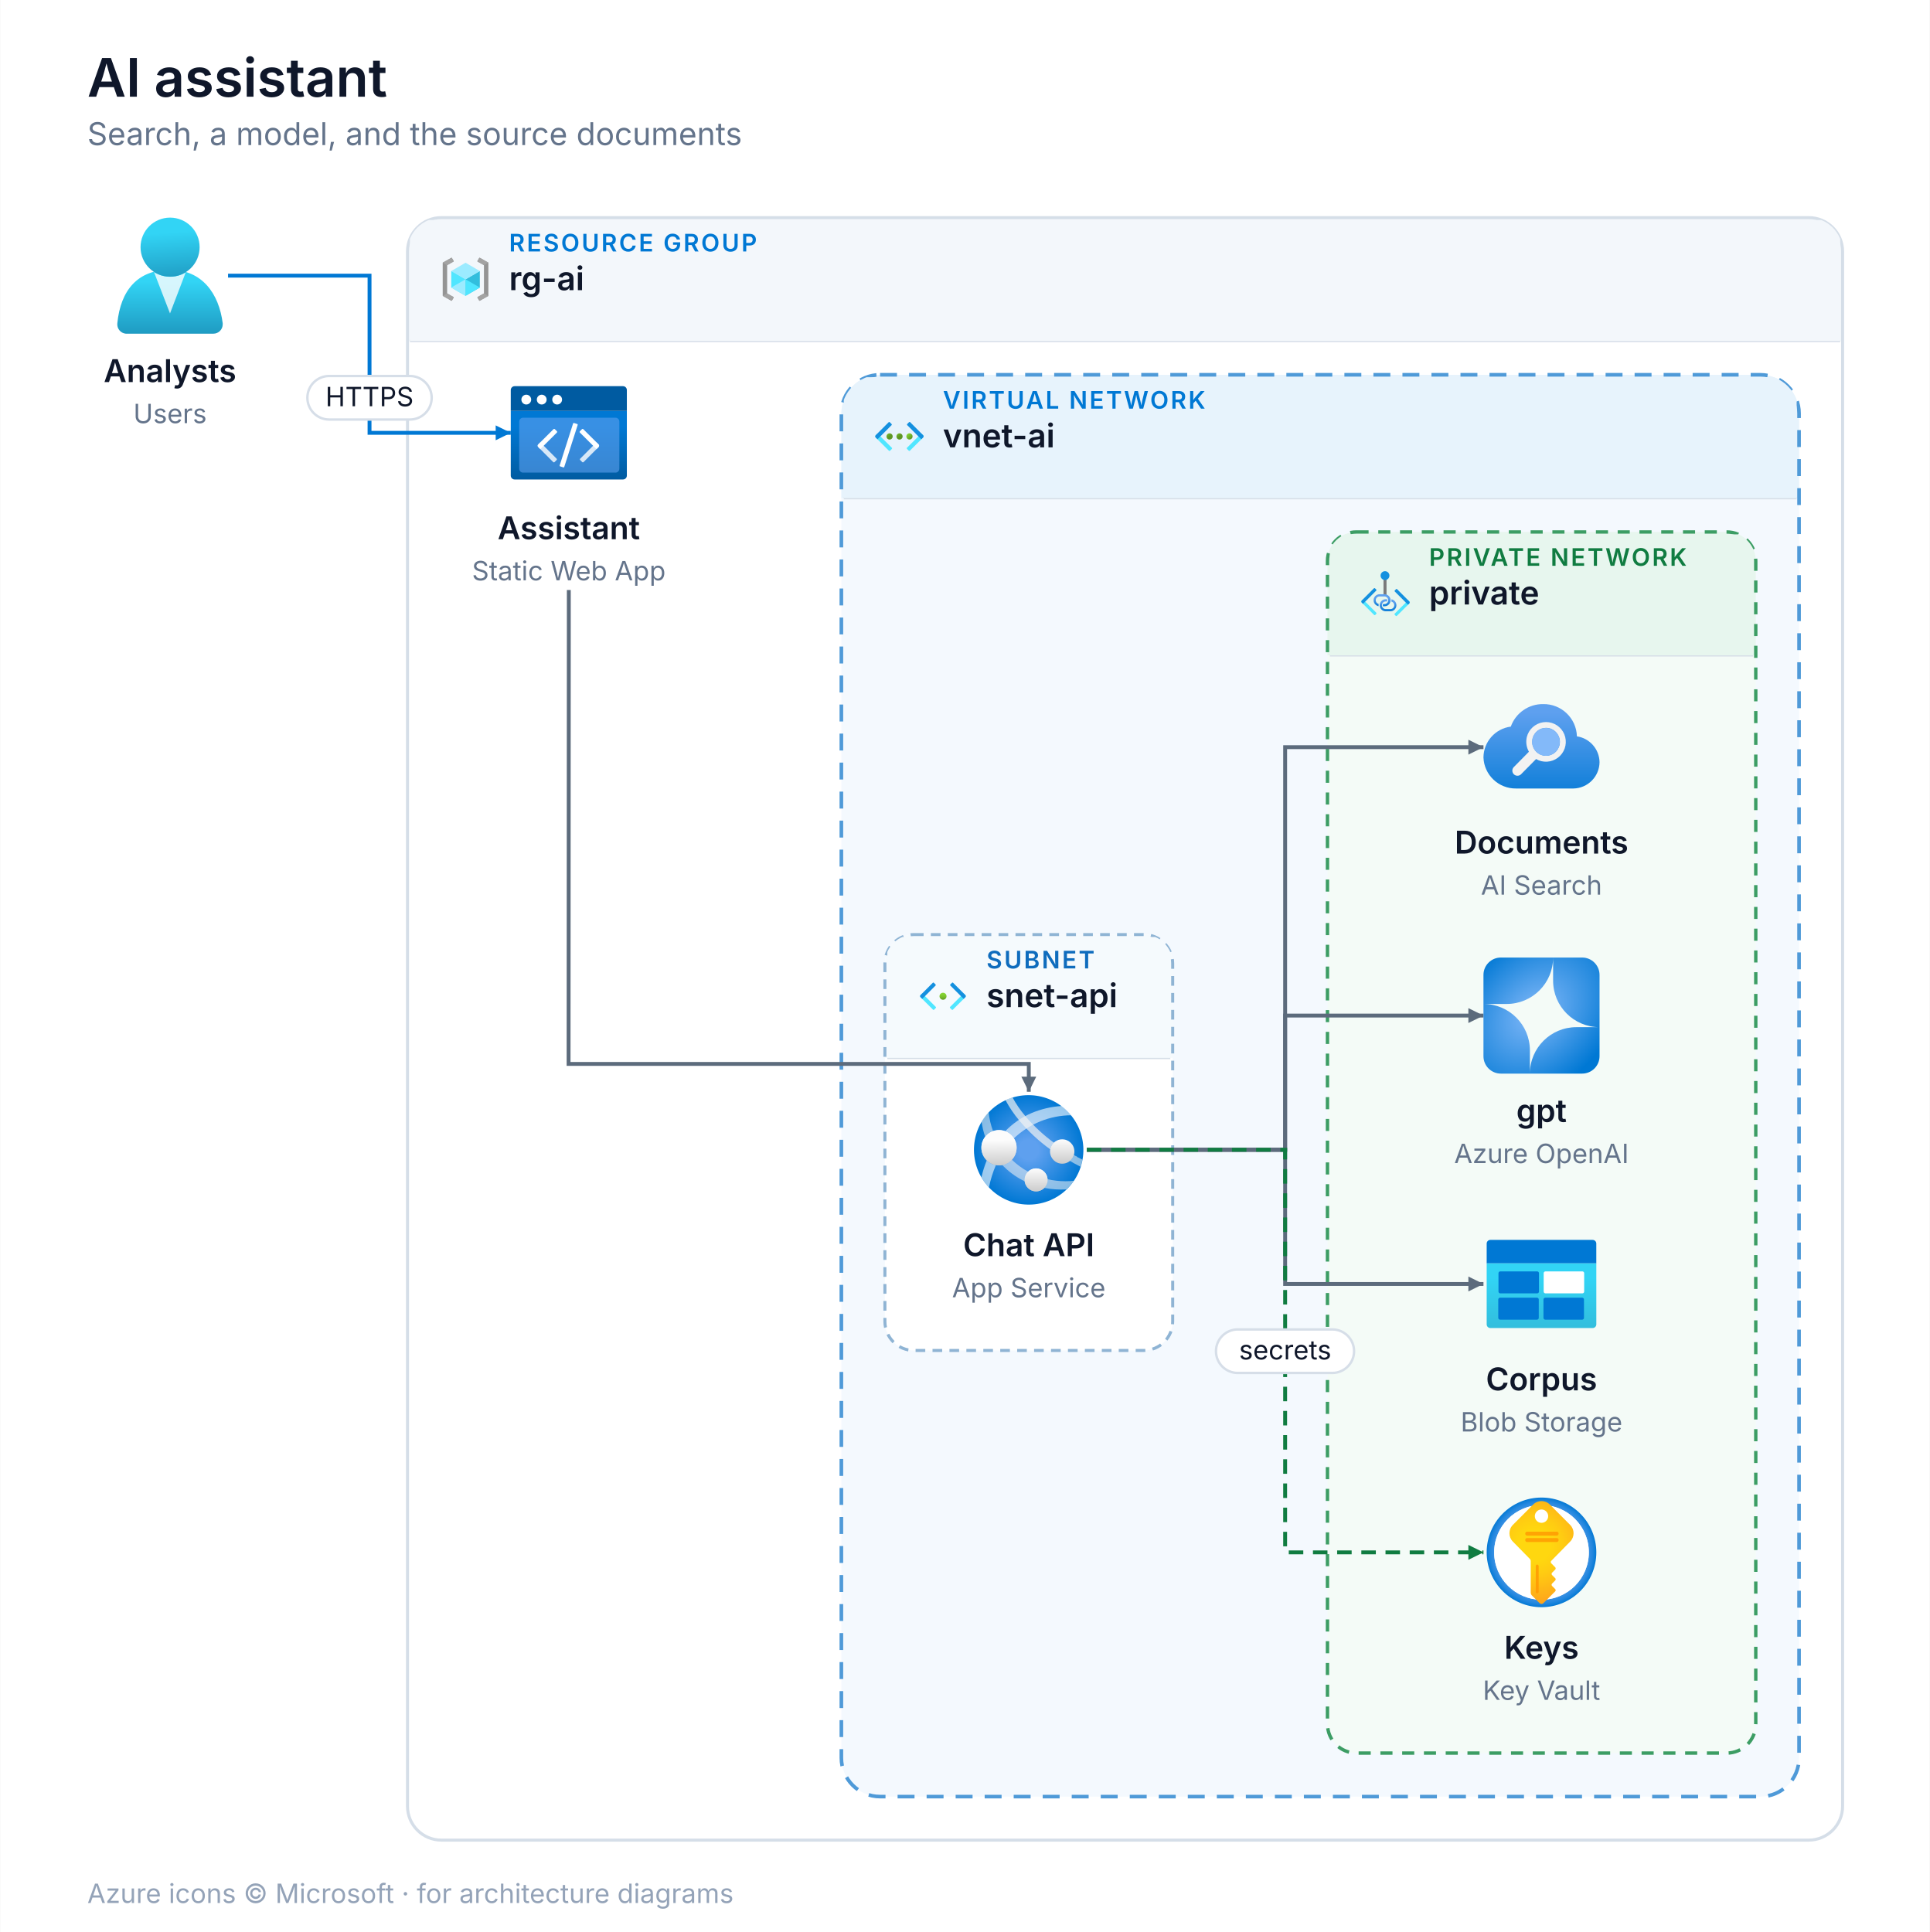
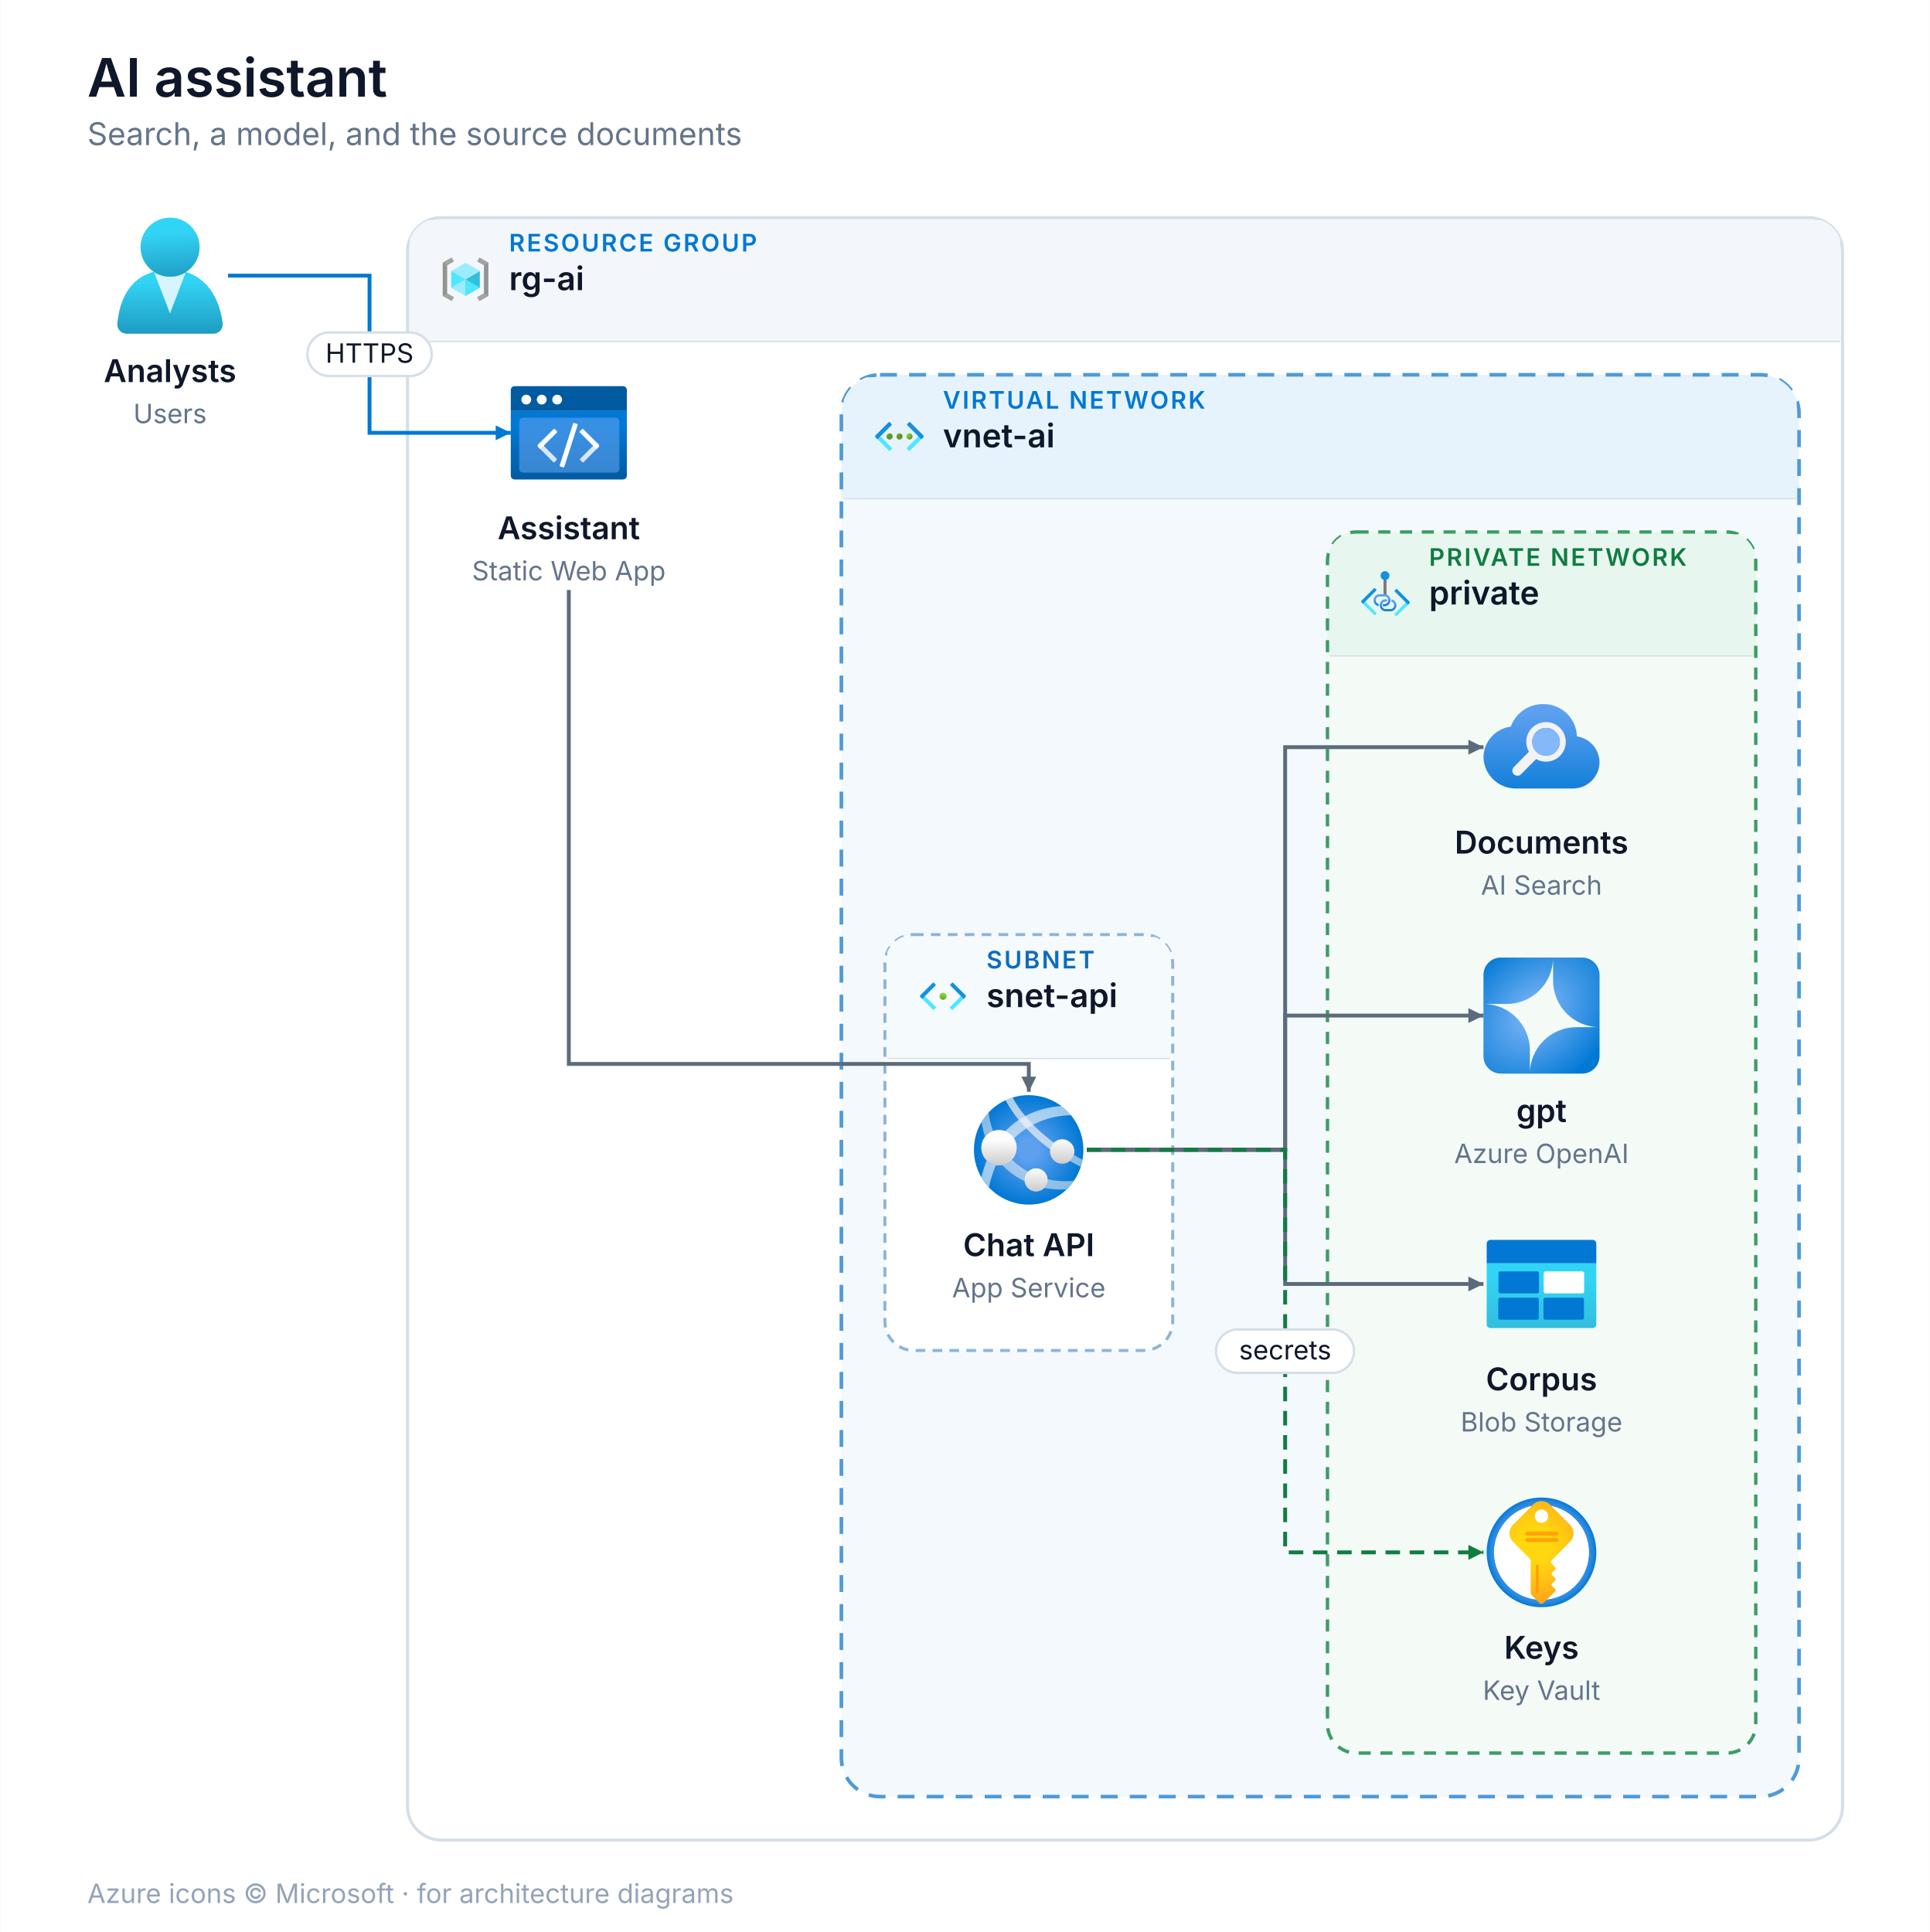
<svg xmlns="http://www.w3.org/2000/svg" width="798" height="799" viewBox="0 0 797.8 799.0" role="img" text-rendering="optimizeLegibility">
  <rect width="100%" height="100%" fill="#FFFFFF" />
  <defs>
    <marker id="arrow-0078D4" viewBox="0 0 10 10" refX="8.6" refY="5" markerWidth="8" markerHeight="8" orient="auto-start-reverse" markerUnits="userSpaceOnUse">
      <path d="M0.8 1.15 L8.6 5 L0.8 8.85 Z" fill="#0078D4" />
    </marker>
    <marker id="arrow-107C41" viewBox="0 0 10 10" refX="8.6" refY="5" markerWidth="8" markerHeight="8" orient="auto-start-reverse" markerUnits="userSpaceOnUse">
      <path d="M0.8 1.15 L8.6 5 L0.8 8.85 Z" fill="#107C41" />
    </marker>
    <marker id="arrow-5C6B7C" viewBox="0 0 10 10" refX="8.6" refY="5" markerWidth="8" markerHeight="8" orient="auto-start-reverse" markerUnits="userSpaceOnUse">
      <path d="M0.8 1.15 L8.6 5 L0.8 8.85 Z" fill="#5C6B7C" />
    </marker>
    <clipPath id="clip1">
      <rect x="168.4" y="90.0" width="593.4" height="671.0" rx="14" />
    </clipPath>
    <clipPath id="clip2">
      <rect x="347.8" y="155.0" width="396.0" height="588.0" rx="16" />
    </clipPath>
    <clipPath id="clip3">
      <rect x="365.8" y="386.5" width="119.0" height="172.0" rx="12" />
    </clipPath>
    <clipPath id="clip4">
      <rect x="548.8" y="220.0" width="177.1" height="505.0" rx="12" />
    </clipPath>
  </defs>
  <g clip-path="url(#clip1)">
    <rect x="168.4" y="90.0" width="593.4" height="671.0" fill="#FFFFFF" />
    <rect x="168.4" y="90.0" width="593.4" height="51.0" fill="#F3F7FB" />
  </g>
  <rect x="168.4" y="90.0" width="593.4" height="671.0" rx="14" ry="14" fill="none" stroke="#D5DEE8" stroke-width="1.25" />
  <line x1="169.4" y1="141.0" x2="760.8" y2="141.0" stroke="#D6DEE8" stroke-width="1" />
  <g clip-path="url(#clip2)">
    <rect x="347.8" y="155.0" width="396.0" height="588.0" fill="#F4F9FE" />
    <rect x="347.8" y="155.0" width="396.0" height="51.0" fill="#E7F3FC" />
  </g>
  <rect x="347.8" y="155.0" width="396.0" height="588.0" rx="16" ry="16" fill="none" stroke="#4F9AD8" stroke-width="1.5" stroke-dasharray="7 5" />
  <line x1="348.8" y1="206.0" x2="742.8" y2="206.0" stroke="#D6DEE8" stroke-width="1" />
  <g clip-path="url(#clip3)">
    <rect x="365.8" y="386.5" width="119.0" height="172.0" fill="#FFFFFF" />
    <rect x="365.8" y="386.5" width="119.0" height="51.0" fill="#F5FAFD" />
  </g>
  <rect x="365.8" y="386.5" width="119.0" height="172.0" rx="12" ry="12" fill="none" stroke="#8FB4D4" stroke-width="1.25" stroke-dasharray="4 3" />
  <line x1="366.8" y1="437.5" x2="483.8" y2="437.5" stroke="#D6DEE8" stroke-width="1" />
  <g clip-path="url(#clip4)">
    <rect x="548.8" y="220.0" width="177.1" height="505.0" fill="#F4FBF7" />
    <rect x="548.8" y="220.0" width="177.1" height="51.0" fill="#E7F6EE" />
  </g>
  <rect x="548.8" y="220.0" width="177.1" height="505.0" rx="12" ry="12" fill="none" stroke="#3C9D64" stroke-width="1.4" stroke-dasharray="5 4" />
  <line x1="549.8" y1="271.0" x2="724.8" y2="271.0" stroke="#D6DEE8" stroke-width="1" />
-   <path d="M 94.2 114.0 L 110.2 114.0 L 152.7 114.0 L 152.7 179.0 L 195.1 179.0 L 211.1 179.0" fill="none" stroke="#0078D4" stroke-width="1.6" stroke-linecap="butt" stroke-linejoin="miter" marker-end="url(#arrow-0078D4)" />
-   <path d="M 235.1 244.0 L 235.1 260.0 L 235.0 440.0 L 425.3 440.0 L 425.3 451.5" fill="none" stroke="#5C6B7C" stroke-width="1.6" stroke-linecap="butt" stroke-linejoin="miter" marker-end="url(#arrow-5C6B7C)" />
-   <path d="M 449.3 475.5 L 465.3 475.5 L 531.3 475.5 L 531.3 309.0 L 597.3 309.0 L 613.3 309.0" fill="none" stroke="#5C6B7C" stroke-width="1.6" stroke-linecap="butt" stroke-linejoin="miter" marker-end="url(#arrow-5C6B7C)" />
-   <path d="M 449.3 475.5 L 465.3 475.5 L 531.3 475.5 L 531.3 420.0 L 597.3 420.0 L 613.3 420.0" fill="none" stroke="#5C6B7C" stroke-width="1.6" stroke-linecap="butt" stroke-linejoin="miter" marker-end="url(#arrow-5C6B7C)" />
-   <path d="M 449.3 475.5 L 465.3 475.5 L 531.3 475.5 L 531.3 531.0 L 597.3 531.0 L 613.3 531.0" fill="none" stroke="#5C6B7C" stroke-width="1.6" stroke-linecap="butt" stroke-linejoin="miter" marker-end="url(#arrow-5C6B7C)" />
-   <path d="M 449.3 475.5 L 465.3 475.5 L 531.3 475.5 L 531.3 642.0 L 597.3 642.0 L 613.3 642.0" fill="none" stroke="#107C41" stroke-width="1.6" stroke-linecap="butt" stroke-linejoin="miter" stroke-dasharray="6 4" marker-end="url(#arrow-107C41)" />
+   <path d="M 94.2 114.0 L 152.7 114.0 L 152.7 179.0 L 211.1 179.0" fill="none" stroke="#0078D4" stroke-width="1.6" stroke-linecap="butt" stroke-linejoin="miter" marker-end="url(#arrow-0078D4)" />
+   <path d="M 235.1 244.0 L 235.1 440.0 L 425.3 440.0 L 425.3 451.5" fill="none" stroke="#5C6B7C" stroke-width="1.6" stroke-linecap="butt" stroke-linejoin="miter" marker-end="url(#arrow-5C6B7C)" />
+   <path d="M 449.3 475.5 L 531.3 475.5 L 531.3 309.0 L 613.3 309.0" fill="none" stroke="#5C6B7C" stroke-width="1.6" stroke-linecap="butt" stroke-linejoin="miter" marker-end="url(#arrow-5C6B7C)" />
+   <path d="M 449.3 475.5 L 531.3 475.5 L 531.3 420.0 L 613.3 420.0" fill="none" stroke="#5C6B7C" stroke-width="1.6" stroke-linecap="butt" stroke-linejoin="miter" marker-end="url(#arrow-5C6B7C)" />
+   <path d="M 449.3 475.5 L 531.3 475.5 L 531.3 531.0 L 613.3 531.0" fill="none" stroke="#5C6B7C" stroke-width="1.6" stroke-linecap="butt" stroke-linejoin="miter" marker-end="url(#arrow-5C6B7C)" />
+   <path d="M 449.3 475.5 L 531.3 475.5 L 531.3 642.0 L 613.3 642.0" fill="none" stroke="#107C41" stroke-width="1.6" stroke-linecap="butt" stroke-linejoin="miter" stroke-dasharray="6 4" marker-end="url(#arrow-107C41)" />
  <g clip-path="url(#clip1)">
    <rect x="169.4" y="91.0" width="591.4" height="50.0" fill="#F3F7FB" />
  </g>
  <svg x="182.4" y="105.5" width="20.0" height="20.0" viewBox="0 0 18 18" preserveAspectRatio="xMidYMid meet" overflow="visible">
    <g>
      <g>
        <path d="M.5,15.08a.16.16,0,0,0,.08.14l1.16.65L3.7,17a.17.17,0,0,0,.23-.06l.66-1.12a.16.16,0,0,0-.06-.21l-2.3-1.3a.17.17,0,0,1-.08-.14V3.85a.16.16,0,0,1,.08-.14l2.3-1.3a.16.16,0,0,0,.06-.21L3.93,1.08A.17.17,0,0,0,3.7,1L1.78,2.11l-1.2.67a.16.16,0,0,0-.08.14V15.08Z" fill="#949494" />
        <path d="M2.14,3.77l.06-.06,2.3-1.3a.14.14,0,0,0,.06-.21L3.9,1.08A.15.15,0,0,0,3.68,1L1.75,2.11.56,2.78s-.05,0-.06.06l.9.51Z" fill="#a3a3a3" />
        <path d="M4.5,15.59l-2.3-1.3a.22.22,0,0,1-.07-.09l-1.62,1,.05,0,1.15.65,2,1.11a.15.15,0,0,0,.22-.06l.66-1.12A.14.14,0,0,0,4.5,15.59Z" fill="#a3a3a3" />
      </g>
      <path d="M17.5,15.08a.16.16,0,0,1-.08.14l-1.16.65L14.3,17a.17.17,0,0,1-.23-.06l-.66-1.12a.16.16,0,0,1,.06-.21l2.3-1.3a.17.17,0,0,0,.08-.14V3.85a.16.16,0,0,0-.08-.14l-2.3-1.3a.16.16,0,0,1-.06-.21l.66-1.12A.17.17,0,0,1,14.3,1l1.92,1.09,1.2.67a.16.16,0,0,1,.08.14V15.08Z" fill="#949494" />
      <path d="M15.86,3.77l-.06-.06-2.3-1.3a.14.14,0,0,1-.06-.21l.66-1.12A.15.15,0,0,1,14.32,1l1.93,1.09,1.19.67s0,0,.06.06l-.9.51Z" fill="#a3a3a3" />
      <path d="M13.5,15.59l2.3-1.3a.22.22,0,0,0,.07-.09l1.62,1,0,0-1.15.65-2,1.11a.15.15,0,0,1-.22-.06l-.66-1.12A.14.14,0,0,1,13.5,15.59Z" fill="#a3a3a3" />
      <polygon points="14.31 5.93 14.31 12.07 8.99 15.16 8.99 9.01 14.31 5.93" fill="#32bedd" />
      <polygon points="14.31 5.93 9 9.02 3.68 5.93 9 2.84 14.31 5.93" fill="#9cebff" />
      <polygon points="8.99 9.02 8.99 15.16 3.68 12.07 3.68 5.93 8.99 9.02" fill="#50e6ff" />
      <polygon points="3.68 12.07 8.99 9.01 8.99 15.16 3.68 12.07" fill="#9cebff" />
      <polygon points="14.31 12.07 8.99 9.01 8.99 15.16 14.31 12.07" fill="#50e6ff" />
    </g>
  </svg>
  <text x="210.4" y="104.0" fill="#0078D4" font-family="&quot;Segoe UI&quot;, Inter, &quot;Helvetica Neue&quot;, Arial, sans-serif" font-size="10" font-weight="600" letter-spacing="0.08em">RESOURCE GROUP</text>
  <text x="210.4" y="120.0" fill="#0F172A" font-family="&quot;Segoe UI&quot;, Inter, &quot;Helvetica Neue&quot;, Arial, sans-serif" font-size="13.5" font-weight="600">rg-ai</text>
  <g clip-path="url(#clip2)">
    <rect x="348.8" y="156.0" width="394.0" height="50.0" fill="#E7F3FC" />
  </g>
  <svg x="361.8" y="170.5" width="20.0" height="20.0" viewBox="0 0 18 18" preserveAspectRatio="xMidYMid meet" overflow="visible">
    <defs>
      <linearGradient id="g6f020fb7e-2243-4501-8153-5d69bd3c34f7" x1="9.88" y1="8.59" x2="11.52" y2="10.23" gradientTransform="translate(2.03 -0.4) rotate(-0.08)" gradientUnits="userSpaceOnUse">
        <stop offset="0" stop-color="#86d633" />
        <stop offset="1" stop-color="#5e9624" />
      </linearGradient>
      <linearGradient id="g6b3c2bc94-8c7c-48a2-9719-6ee899a43a97" x1="6.18" y1="8.59" x2="7.81" y2="10.23" gradientUnits="userSpaceOnUse">
        <stop offset="0" stop-color="#86d633" />
        <stop offset="1" stop-color="#5e9624" />
      </linearGradient>
      <linearGradient id="g6e900c35d-0958-4d4f-b28f-302eeaaf52f5" x1="2.48" y1="8.59" x2="4.11" y2="10.23" gradientUnits="userSpaceOnUse">
        <stop offset="0" stop-color="#86d633" />
        <stop offset="1" stop-color="#5e9624" />
      </linearGradient>
    </defs>
    <circle cx="12.74" cy="8.99" r="1.16" fill="url(#g6f020fb7e-2243-4501-8153-5d69bd3c34f7)" />
    <circle cx="9.04" cy="9" r="1.16" fill="url(#g6b3c2bc94-8c7c-48a2-9719-6ee899a43a97)" />
    <circle cx="5.34" cy="9" r="1.16" fill="url(#g6e900c35d-0958-4d4f-b28f-302eeaaf52f5)" />
    <path d="M2.61,7.28h.94a.3.3,0,0,1,.3.3v6.94a.6.6,0,0,1-.6.6H2.31a0,0,0,0,1,0,0V7.58a.3.3,0,0,1,.3-.3Z" transform="translate(13.18 16.93) rotate(134.92)" fill="#50e6ff" />
    <path d="M2.56,2.91H3.5a.3.3,0,0,1,.3.3v7.43a0,0,0,0,1,0,0H2.86a.6.6,0,0,1-.6-.6V3.21a.3.3,0,0,1,.3-.3Z" transform="translate(5.66 -0.16) rotate(44.92)" fill="#1490df" />
    <path d="M14.15,7.28h.94a.6.6,0,0,1,.6.6v6.94a.3.3,0,0,1-.3.3h-.94a.3.3,0,0,1-.3-.3V7.28a0,0,0,0,1,0,0Z" transform="translate(12.32 -7.28) rotate(45.08)" fill="#50e6ff" />
    <path d="M14.81,2.91h.94a0,0,0,0,1,0,0v7.43a.3.3,0,0,1-.3.3H14.5a.3.3,0,0,1-.3-.3V3.51a.6.6,0,0,1,.6-.6Z" transform="translate(30.36 0.99) rotate(135.08)" fill="#1490df" />
  </svg>
  <text x="389.8" y="169.0" fill="#0078D4" font-family="&quot;Segoe UI&quot;, Inter, &quot;Helvetica Neue&quot;, Arial, sans-serif" font-size="10" font-weight="600" letter-spacing="0.08em">VIRTUAL NETWORK</text>
  <text x="389.8" y="185.0" fill="#0F172A" font-family="&quot;Segoe UI&quot;, Inter, &quot;Helvetica Neue&quot;, Arial, sans-serif" font-size="13.5" font-weight="600">vnet-ai</text>
  <g clip-path="url(#clip3)">
    <rect x="366.8" y="387.5" width="117.0" height="50.0" fill="#F5FAFD" />
  </g>
  <svg x="379.8" y="402.0" width="20.0" height="20.0" viewBox="0 0 18 18" preserveAspectRatio="xMidYMid meet" overflow="visible">
    <defs>
      <linearGradient id="g7bceb60dd-8b8c-4098-94f8-aeb4db2edaef" x1="9.033" y1="10.305" x2="9.033" y2="7.695" gradientUnits="userSpaceOnUse">
        <stop offset="0" stop-color="#5e9624" />
        <stop offset="0.241" stop-color="#6fb02a" />
        <stop offset="0.501" stop-color="#7cc52f" />
        <stop offset="0.756" stop-color="#83d232" />
        <stop offset="1" stop-color="#86d633" />
      </linearGradient>
    </defs>
    <g id="g7ac75c21e-2a93-464f-8048-f1518dab8b75">
      <g>
        <path d="M9.031,7.7A1.305,1.305,0,1,0,10.338,9,1.305,1.305,0,0,0,9.031,7.7Z" fill="url(#g7bceb60dd-8b8c-4098-94f8-aeb4db2edaef)" />
        <g>
          <path d="M2.961,7.374h.888a.284.284,0,0,1,.284.284v6.551a.568.568,0,0,1-.568.568H2.677a0,0,0,0,1,0,0V7.659A.284.284,0,0,1,2.961,7.374Z" transform="translate(13.653 16.485) rotate(134.919)" fill="#50e6ff" />
          <path d="M2.913,3.244H3.8a.284.284,0,0,1,.284.284v7.015a0,0,0,0,1,0,0H3.2a.568.568,0,0,1-.568-.568V3.528a.284.284,0,0,1,.284-.284Z" transform="translate(5.847 -0.358) rotate(44.919)" fill="#1490df" />
          <path d="M13.867,7.374h.888a.568.568,0,0,1,.568.568v6.551a.284.284,0,0,1-.284.284h-.888a.284.284,0,0,1-.284-.284V7.374a0,0,0,0,1,0,0Z" transform="translate(12.132 -7.079) rotate(45.081)" fill="#50e6ff" />
          <path d="M14.483,3.244h.888a0,0,0,0,1,0,0v7.015a.284.284,0,0,1-.284.284H14.2a.284.284,0,0,1-.284-.284V3.812a.568.568,0,0,1,.568-.568Z" transform="translate(29.879 1.435) rotate(135.081)" fill="#1490df" />
        </g>
      </g>
    </g>
  </svg>
  <text x="407.8" y="400.5" fill="#0F6CBD" font-family="&quot;Segoe UI&quot;, Inter, &quot;Helvetica Neue&quot;, Arial, sans-serif" font-size="10" font-weight="600" letter-spacing="0.08em">SUBNET</text>
  <text x="407.8" y="416.5" fill="#0F172A" font-family="&quot;Segoe UI&quot;, Inter, &quot;Helvetica Neue&quot;, Arial, sans-serif" font-size="13.5" font-weight="600">snet-api</text>
  <g clip-path="url(#clip4)">
    <rect x="549.8" y="221.0" width="175.1" height="50.0" fill="#E7F6EE" />
  </g>
  <svg x="562.8" y="235.5" width="20.0" height="20.0" viewBox="0 0 18 18" preserveAspectRatio="xMidYMid meet" overflow="visible">
    <defs>
      <linearGradient id="g8fd061228-22be-425e-9131-0b8cca0e5d17" x1="7.699" y1="259.22" x2="7.699" y2="263.711" gradientTransform="translate(0 -250)" gradientUnits="userSpaceOnUse">
        <stop offset="0.23" stop-color="#5ea0ef" />
        <stop offset="0.32" stop-color="#5b9fee" />
        <stop offset="0.48" stop-color="#509aeb" />
        <stop offset="0.57" stop-color="#3f92e6" />
        <stop offset="0.75" stop-color="#2688df" />
        <stop offset="0.93" stop-color="#127fd9" />
      </linearGradient>
      <linearGradient id="g8ea9649a6-04b5-47d6-8247-ed3ab9ff9d06" x1="9.927" y1="261.091" x2="9.927" y2="265.582" gradientTransform="translate(0 -250)" gradientUnits="userSpaceOnUse">
        <stop offset="0.02" stop-color="#5ea0ef" />
        <stop offset="0.14" stop-color="#5b9fee" />
        <stop offset="0.23" stop-color="#5b9fee" />
        <stop offset="0.34" stop-color="#509aeb" />
        <stop offset="0.44" stop-color="#3f92e6" />
        <stop offset="0.63" stop-color="#2688df" />
        <stop offset="0.93" stop-color="#127fd9" />
      </linearGradient>
    </defs>
    <path d="M8.252,2.521H9.374V9.594H8.252Z" fill="#7a7a7a" />
    <path d="M10.459,2.3A1.647,1.647,0,1,1,8.813.65h0A1.646,1.646,0,0,1,10.459,2.3Z" fill="#1490df" />
    <path d="M8.588,9.22h-1.8a2.246,2.246,0,0,0-.348,4.461,2.415,2.415,0,0,1,.022-.835,1.418,1.418,0,0,1,.326-2.8h1.8a1.422,1.422,0,0,1,0,2.844H8.094a1.078,1.078,0,0,0-.1.45,1.022,1.022,0,0,0,.071.374h.527a2.246,2.246,0,1,0,0-4.491Z" fill="url(#g8fd061228-22be-425e-9131-0b8cca0e5d17)" />
    <path d="M11.182,11.121a2.642,2.642,0,0,1,.026.344,2.317,2.317,0,0,1-.049.491,1.418,1.418,0,0,1-.325,2.8h-1.8a1.423,1.423,0,0,1,0-2.845h.494a1.042,1.042,0,0,0,.1-.449,1.018,1.018,0,0,0-.071-.374H9.037a2.246,2.246,0,0,0,0,4.491h1.8a2.246,2.246,0,0,0,.348-4.461Z" fill="url(#g8ea9649a6-04b5-47d6-8247-ed3ab9ff9d06)" />
    <path d="M5.58,16.525l-.412.415a.28.28,0,0,1-.4,0l-4.607-4.6a.566.566,0,0,1,0-.8l.416-.412,5,4.992a.276.276,0,0,1,0,.391h0Z" fill="#50e6ff" />
    <path d="M5.082,7.02l.46.46a.282.282,0,0,1,0,.4L.625,12.809l-.461-.457a.566.566,0,0,1,0-.8L4.685,7.02A.28.28,0,0,1,5.082,7.02Z" fill="#1490df" />
    <path d="M12.417,16.851a.278.278,0,0,1-.006-.392h0l.006,0,5-4.989.416.416a.566.566,0,0,1,0,.8l-4.611,4.588a.277.277,0,0,1-.391.006h0l-.006-.005Z" fill="#50e6ff" />
    <path d="M13.311,7.349l4.525,4.536a.563.563,0,0,1,0,.793l-.461.46L12.454,8.206a.289.289,0,0,1,0-.4l.46-.456A.282.282,0,0,1,13.311,7.349Z" fill="#1490df" />
  </svg>
  <text x="590.8" y="234.0" fill="#107C41" font-family="&quot;Segoe UI&quot;, Inter, &quot;Helvetica Neue&quot;, Arial, sans-serif" font-size="10" font-weight="600" letter-spacing="0.08em">PRIVATE NETWORK</text>
  <text x="590.8" y="250.0" fill="#0F172A" font-family="&quot;Segoe UI&quot;, Inter, &quot;Helvetica Neue&quot;, Arial, sans-serif" font-size="13.5" font-weight="600">private</text>
  <svg x="46.2" y="90.0" width="48.0" height="48.0" viewBox="0 0 18 18" preserveAspectRatio="xMidYMid meet" overflow="visible">
    <defs>
      <linearGradient id="n9be92901b-ec33-4c65-adf1-9b0eed06d677" x1="9" y1="6.88" x2="9" y2="20.45" gradientUnits="userSpaceOnUse">
        <stop offset="0.22" stop-color="#32d4f5" />
        <stop offset="1" stop-color="#198ab3" />
      </linearGradient>
      <linearGradient id="n9b46fc246-25d8-4398-8779-1042e8cacae7" x1="8.61" y1="-0.4" x2="9.6" y2="11.92" gradientUnits="userSpaceOnUse">
        <stop offset="0.22" stop-color="#32d4f5" />
        <stop offset="1" stop-color="#198ab3" />
      </linearGradient>
    </defs>
    <path d="M15.72,18a1.45,1.45,0,0,0,1.45-1.45.47.47,0,0,0,0-.17C16.59,11.81,14,8.09,9,8.09S1.34,11.24.83,16.39A1.46,1.46,0,0,0,2.14,18H15.72Z" fill="url(#n9be92901b-ec33-4c65-adf1-9b0eed06d677)" />
    <path d="M9,9.17a4.59,4.59,0,0,1-2.48-.73L9,14.86l2.44-6.38A4.53,4.53,0,0,1,9,9.17Z" fill="#fff" opacity="0.8" />
    <circle cx="9.01" cy="4.58" r="4.58" fill="url(#n9b46fc246-25d8-4398-8779-1042e8cacae7)" />
  </svg>
  <text x="70.2" y="158.0" text-anchor="middle" fill="#0F172A" font-family="&quot;Segoe UI&quot;, Inter, &quot;Helvetica Neue&quot;, Arial, sans-serif" font-size="13" font-weight="600">Analysts</text>
  <text x="70.2" y="175.0" text-anchor="middle" fill="#64748B" font-family="&quot;Segoe UI&quot;, Inter, &quot;Helvetica Neue&quot;, Arial, sans-serif" font-size="11">Users</text>
  <svg x="211.1" y="155.0" width="48.0" height="48.0" viewBox="0 0 18 18" preserveAspectRatio="xMidYMid meet" overflow="visible">
    <defs>
      <linearGradient id="n10e6ad4df9-0ab7-4b49-9706-620b42380f0b" x1="9" y1="16.236" x2="9" y2="5.599" gradientUnits="userSpaceOnUse">
        <stop offset="0" stop-color="#005ba1" />
        <stop offset="0.775" stop-color="#0078d4" />
      </linearGradient>
    </defs>
    <g id="n10e7885b9c-9714-4276-bd41-591cb7e086a5">
      <path d="M0,5.6H18a0,0,0,0,1,0,0V15.635a.6.6,0,0,1-.6.6H.6a.6.6,0,0,1-.6-.6V5.6A0,0,0,0,1,0,5.6Z" fill="url(#n10e6ad4df9-0ab7-4b49-9706-620b42380f0b)" />
      <rect x="1.309" y="6.657" width="15.527" height="8.514" rx="0.6" fill="#5ea0ef" opacity="0.6" />
      <path d="M.6,1.764H17.4a.6.6,0,0,1,.6.6V5.6a0,0,0,0,1,0,0H0a0,0,0,0,1,0,0V2.365A.6.6,0,0,1,.6,1.764Z" fill="#005ba1" />
      <path d="M7.109,13.217l-.321.32a.144.144,0,0,1-.205,0L4.258,11.205a.29.29,0,0,1,0-.41l.321-.32L7.11,13.012A.145.145,0,0,1,7.109,13.217Zm3.653,0,.321.32a.144.144,0,0,0,.205,0l2.325-2.332a.29.29,0,0,0,0-.41l-.322-.32-2.53,2.537A.145.145,0,0,0,10.762,13.217Z" fill="#fff" opacity="0.8" />
      <path d="M6.831,8.433l.32.321a.144.144,0,0,1,0,.205L4.576,11.527l-.32-.322a.289.289,0,0,1,0-.41l2.37-2.363A.145.145,0,0,1,6.831,8.433Zm4.207,0-.32.321a.144.144,0,0,0,0,.205l2.575,2.568.32-.321a.292.292,0,0,0,0-.411l-2.37-2.362A.144.144,0,0,0,11.038,8.434Z" fill="#fff" />
      <path d="M8.159,14.363,7.646,14.2a.105.105,0,0,1-.067-.131L9.669,7.54a.1.1,0,0,1,.13-.067l.513.164a.1.1,0,0,1,.067.13L8.289,14.3A.1.1,0,0,1,8.159,14.363Z" fill="#fff" />
      <path d="M3.166,3.847a.76.76,0,1,1-.76-.76A.76.76,0,0,1,3.166,3.847ZM4.8,3.087a.76.76,0,1,0,.76.76A.76.76,0,0,0,4.8,3.087Zm2.393,0a.76.76,0,1,0,.76.76A.76.76,0,0,0,7.191,3.087Z" fill="#fff" />
    </g>
  </svg>
  <text x="235.1" y="223.0" text-anchor="middle" fill="#0F172A" font-family="&quot;Segoe UI&quot;, Inter, &quot;Helvetica Neue&quot;, Arial, sans-serif" font-size="13" font-weight="600">Assistant</text>
  <text x="235.1" y="240.0" text-anchor="middle" fill="#64748B" font-family="&quot;Segoe UI&quot;, Inter, &quot;Helvetica Neue&quot;, Arial, sans-serif" font-size="11">Static Web App</text>
  <svg x="401.3" y="451.5" width="48.0" height="48.0" viewBox="0 0 18 18" preserveAspectRatio="xMidYMid meet" overflow="visible">
    <defs>
      <radialGradient id="n11e2cf8746-c9a8-4eee-86c2-4951983c6032" cx="13428.81" cy="3518.86" r="56.67" gradientTransform="translate(-2005.33 -518.83) scale(0.15)" gradientUnits="userSpaceOnUse">
        <stop offset="0.18" stop-color="#5ea0ef" />
        <stop offset="1" stop-color="#0078d4" />
      </radialGradient>
      <linearGradient id="n11bdd213dd-d313-473c-8ff4-0133fd3a9033" x1="4.4" y1="11.48" x2="4.37" y2="7.53" gradientUnits="userSpaceOnUse">
        <stop offset="0" stop-color="#ccc" />
        <stop offset="1" stop-color="#fcfcfc" />
      </linearGradient>
      <linearGradient id="n11afcc63c5-3649-4476-a742-bcb53a569f3c" x1="10.13" y1="15.45" x2="10.13" y2="11.9" gradientUnits="userSpaceOnUse">
        <stop offset="0" stop-color="#ccc" />
        <stop offset="1" stop-color="#fcfcfc" />
      </linearGradient>
      <linearGradient id="n11bd873f0b-9954-4aa5-a3df-9f4c64e8729d" x1="14.18" y1="11.15" x2="14.18" y2="7.38" gradientUnits="userSpaceOnUse">
        <stop offset="0" stop-color="#ccc" />
        <stop offset="1" stop-color="#fcfcfc" />
      </linearGradient>
    </defs>
    <path id="n11ee75dd06-1aca-4f76-9d11-d05a284020ad" d="M14.21,15.72A8.5,8.5,0,0,1,3.79,2.28l.09-.06a8.5,8.5,0,0,1,10.33,13.5" fill="url(#n11e2cf8746-c9a8-4eee-86c2-4951983c6032)" />
    <path d="M6.69,7.23A13,13,0,0,1,15.6,3.65a8.47,8.47,0,0,0-1.49-1.44,14.34,14.34,0,0,0-4.69,1.1A12.54,12.54,0,0,0,5.34,6.13,2.76,2.76,0,0,1,6.69,7.23Z" fill="#fff" opacity="0.6" />
    <path d="M2.48,10.65a17.86,17.86,0,0,0-.83,2.62,7.82,7.82,0,0,0,.62.92c.18.23.35.44.55.65A17.94,17.94,0,0,1,3.9,11.37,2.76,2.76,0,0,1,2.48,10.65Z" fill="#fff" opacity="0.6" />
    <path d="M3.46,6.11a12,12,0,0,1-.69-2.94,8.15,8.15,0,0,0-1.1,1.45A12.69,12.69,0,0,0,2.24,7,2.69,2.69,0,0,1,3.46,6.11Z" fill="#f2f2f2" opacity="0.55" />
    <circle cx="4.38" cy="8.68" r="2.73" fill="url(#n11bdd213dd-d313-473c-8ff4-0133fd3a9033)" />
    <path d="M8.36,13.67A1.77,1.77,0,0,1,8.9,12.4a11.88,11.88,0,0,1-2.53-1.86,2.74,2.74,0,0,1-1.49.83,13.1,13.1,0,0,0,1.45,1.28A12.12,12.12,0,0,0,8.38,13.9,1.79,1.79,0,0,1,8.36,13.67Z" fill="#f2f2f2" opacity="0.55" />
    <path d="M14.66,13.88a12,12,0,0,1-2.76-.32.41.41,0,0,1,0,.11,1.75,1.75,0,0,1-.51,1.24,13.69,13.69,0,0,0,3.42.24A8.21,8.21,0,0,0,16,13.81,11.5,11.5,0,0,1,14.66,13.88Z" fill="#f2f2f2" opacity="0.55" />
    <circle cx="10.13" cy="13.67" r="1.78" fill="url(#n11afcc63c5-3649-4476-a742-bcb53a569f3c)" />
    <path d="M12.32,8.93a1.83,1.83,0,0,1,.61-1A25.5,25.5,0,0,1,8.47,3.79a16.91,16.91,0,0,1-2-2.92,7.64,7.64,0,0,0-1.09.42A18.14,18.14,0,0,0,7.53,4.47,26.44,26.44,0,0,0,12.32,8.93Z" fill="#f2f2f2" opacity="0.7" />
    <circle cx="14.18" cy="9.27" r="1.89" fill="url(#n11bd873f0b-9954-4aa5-a3df-9f4c64e8729d)" />
    <path d="M17.35,10.54,17,10.37l0,0-.3-.16-.06,0L16.38,10l-.07,0L16,9.8a1.76,1.76,0,0,1-.64.92c.12.08.25.15.38.22l.08.05.35.19,0,0,.86.45h0a8.63,8.63,0,0,0,.29-1.11Z" fill="#f2f2f2" opacity="0.55" />
    <circle cx="4.38" cy="8.68" r="2.73" fill="url(#n11bdd213dd-d313-473c-8ff4-0133fd3a9033)" />
    <circle cx="10.13" cy="13.67" r="1.78" fill="url(#n11afcc63c5-3649-4476-a742-bcb53a569f3c)" />
  </svg>
  <text x="425.3" y="519.5" text-anchor="middle" fill="#0F172A" font-family="&quot;Segoe UI&quot;, Inter, &quot;Helvetica Neue&quot;, Arial, sans-serif" font-size="13" font-weight="600">Chat API</text>
  <text x="425.3" y="536.5" text-anchor="middle" fill="#64748B" font-family="&quot;Segoe UI&quot;, Inter, &quot;Helvetica Neue&quot;, Arial, sans-serif" font-size="11">App Service</text>
  <svg x="613.3" y="285.0" width="48.0" height="48.0" viewBox="0 0 18 18" preserveAspectRatio="xMidYMid meet" overflow="visible">
    <defs>
      <linearGradient id="n12b198f9ad-224e-4f37-99bb-f1c5a20d3916" x1="9" y1="0.36" x2="9" y2="18.31" gradientUnits="userSpaceOnUse">
        <stop offset="0.18" stop-color="#5ea0ef" />
        <stop offset="1" stop-color="#0078d4" />
      </linearGradient>
    </defs>
    <path d="M18,11.32a4.12,4.12,0,0,0-3.51-4,5.15,5.15,0,0,0-5.25-5,5.25,5.25,0,0,0-5,3.49A4.86,4.86,0,0,0,0,10.59a5,5,0,0,0,5.07,4.82l.44,0h8.21a.78.78,0,0,0,.22,0A4.13,4.13,0,0,0,18,11.32Z" fill="url(#n12b198f9ad-224e-4f37-99bb-f1c5a20d3916)" />
    <path d="M12.33,6.59a3.07,3.07,0,0,0-5.61.85,3.16,3.16,0,0,0,.33,2.27L4.71,12.08a.79.79,0,0,0,0,1.12.78.78,0,0,0,.56.23.76.76,0,0,0,.56-.23l2.33-2.36a3.14,3.14,0,0,0,.81.33,3.08,3.08,0,0,0,3.36-4.58Zm-.54,2.1A2.16,2.16,0,0,1,9.7,10.34a1.79,1.79,0,0,1-.51-.07,1.87,1.87,0,0,1-.7-.32,2.13,2.13,0,0,1-.56-.56,2.17,2.17,0,0,1-.31-1.73A2.14,2.14,0,0,1,9.7,6a2.31,2.31,0,0,1,.52.06,2.18,2.18,0,0,1,1.32,1A2.13,2.13,0,0,1,11.79,8.69Z" fill="#f2f2f2" />
    <ellipse cx="9.69" cy="8.18" rx="2.15" ry="2.16" fill="#83b9f9" />
  </svg>
  <text x="637.3" y="353.0" text-anchor="middle" fill="#0F172A" font-family="&quot;Segoe UI&quot;, Inter, &quot;Helvetica Neue&quot;, Arial, sans-serif" font-size="13" font-weight="600">Documents</text>
  <text x="637.3" y="370.0" text-anchor="middle" fill="#64748B" font-family="&quot;Segoe UI&quot;, Inter, &quot;Helvetica Neue&quot;, Arial, sans-serif" font-size="11">AI Search</text>
  <svg x="613.3" y="396.0" width="48.0" height="48.0" viewBox="0 0 18 18" preserveAspectRatio="xMidYMid meet" overflow="visible">
    <defs>
      <radialGradient id="n13uuid-2a7407aa-b787-48dd-a96a-0d81ab6e93bb" cx="-67.981" cy="793.199" r=".45" gradientTransform="translate(-17939.03 20368.029) rotate(45) scale(25.091 -34.149)" gradientUnits="userSpaceOnUse">
        <stop offset="0" stop-color="#83b9f9" />
        <stop offset="1" stop-color="#0078d4" />
      </radialGradient>
    </defs>
    <path d="m0,2.7v12.6c0,1.491,1.209,2.7,2.7,2.7h12.6c1.491,0,2.7-1.209,2.7-2.7V2.7c0-1.491-1.209-2.7-2.7-2.7H2.7C1.209,0,0,1.209,0,2.7ZM10.8,0v3.6c0,3.976,3.224,7.2,7.2,7.2h-3.6c-3.976,0-7.199,3.222-7.2,7.198v-3.598c0-3.976-3.224-7.2-7.2-7.2h3.6c3.976,0,7.2-3.224,7.2-7.2Z" fill="url(#n13uuid-2a7407aa-b787-48dd-a96a-0d81ab6e93bb)" stroke-width="0" />
  </svg>
  <text x="637.3" y="464.0" text-anchor="middle" fill="#0F172A" font-family="&quot;Segoe UI&quot;, Inter, &quot;Helvetica Neue&quot;, Arial, sans-serif" font-size="13" font-weight="600">gpt</text>
  <text x="637.3" y="481.0" text-anchor="middle" fill="#64748B" font-family="&quot;Segoe UI&quot;, Inter, &quot;Helvetica Neue&quot;, Arial, sans-serif" font-size="11">Azure OpenAI</text>
  <svg x="613.3" y="507.0" width="48.0" height="48.0" viewBox="0 0 18 18" preserveAspectRatio="xMidYMid meet" overflow="visible">
    <defs>
      <linearGradient id="n14a9c62307-1cd0-400c-911b-17ec6a9110ce" x1="9" y1="15.834" x2="9" y2="5.788" gradientUnits="userSpaceOnUse">
        <stop offset="0" stop-color="#32bedd" />
        <stop offset="0.775" stop-color="#32d4f5" />
      </linearGradient>
    </defs>
    <g id="n14f31d214e-f09e-49e3-b3d2-7c5d55682d09">
      <g>
        <path d="M.5,5.788h17a0,0,0,0,1,0,0v9.478a.568.568,0,0,1-.568.568H1.068A.568.568,0,0,1,.5,15.266V5.788A0,0,0,0,1,.5,5.788Z" fill="url(#n14a9c62307-1cd0-400c-911b-17ec6a9110ce)" />
        <path d="M1.071,2.166H16.929a.568.568,0,0,1,.568.568V5.788a0,0,0,0,1,0,0H.5a0,0,0,0,1,0,0V2.734A.568.568,0,0,1,1.071,2.166Z" fill="#0078d4" />
        <rect x="2.328" y="7.049" width="6.281" height="3.408" rx="0.283" fill="#0078d4" />
        <rect x="9.336" y="7.049" width="6.281" height="3.408" rx="0.283" fill="#fff" />
        <rect x="2.296" y="11.128" width="6.281" height="3.408" rx="0.283" fill="#0078d4" />
        <rect x="9.304" y="11.128" width="6.281" height="3.408" rx="0.283" fill="#0078d4" />
      </g>
    </g>
  </svg>
  <text x="637.3" y="575.0" text-anchor="middle" fill="#0F172A" font-family="&quot;Segoe UI&quot;, Inter, &quot;Helvetica Neue&quot;, Arial, sans-serif" font-size="13" font-weight="600">Corpus</text>
  <text x="637.3" y="592.0" text-anchor="middle" fill="#64748B" font-family="&quot;Segoe UI&quot;, Inter, &quot;Helvetica Neue&quot;, Arial, sans-serif" font-size="11">Blob Storage</text>
  <svg x="613.3" y="618.0" width="48.0" height="48.0" viewBox="0 0 18 18" preserveAspectRatio="xMidYMid meet" overflow="visible">
    <defs>
      <radialGradient id="n15fb114c93-7c16-4540-899a-0796041629e6" cx="9" cy="9" r="8.5" gradientUnits="userSpaceOnUse">
        <stop offset="0.18" stop-color="#5ea0ef" />
        <stop offset="0.56" stop-color="#5c9fee" />
        <stop offset="0.69" stop-color="#559ced" />
        <stop offset="0.78" stop-color="#4a97e9" />
        <stop offset="0.86" stop-color="#3990e4" />
        <stop offset="0.93" stop-color="#2387de" />
        <stop offset="0.99" stop-color="#087bd6" />
        <stop offset="1" stop-color="#0078d4" />
      </radialGradient>
      <radialGradient id="n15ec478bd3-5b38-4e7f-b661-11f355578bff" cx="38.95" cy="182.07" r="9.88" gradientTransform="translate(-28.71 -163.24) scale(0.94 0.94)" gradientUnits="userSpaceOnUse">
        <stop offset="0.27" stop-color="#ffd70f" />
        <stop offset="0.49" stop-color="#ffcb12" />
        <stop offset="0.88" stop-color="#feac19" />
        <stop offset="1" stop-color="#fea11b" />
      </radialGradient>
    </defs>
    <path id="n15aacf8311-a317-400f-b613-74bd00da5ce3" d="M9,.5A8.5,8.5,0,1,0,17.5,9,8.51,8.51,0,0,0,9,.5ZM9,16.34A7.34,7.34,0,1,1,16.34,9,7.34,7.34,0,0,1,9,16.34Z" fill="url(#n15fb114c93-7c16-4540-899a-0796041629e6)" />
    <circle cx="9" cy="9" r="7.34" fill="#fff" />
    <g>
      <path id="n15bd983c41-db73-40ec-a4f4-da1213fc9924" d="M13.44,7.33a1.84,1.84,0,0,0,0-2.59h0L10.29,1.58a1.83,1.83,0,0,0-2.58,0h0L4.56,4.74a1.84,1.84,0,0,0,0,2.59L7.18,10a.51.51,0,0,1,.15.36v4.88a.63.63,0,0,0,.18.44l1.2,1.2a.41.41,0,0,0,.58,0l1.16-1.16h0l.68-.68a.25.25,0,0,0,0-.34l-.49-.49a.27.27,0,0,1,0-.37l.49-.49a.25.25,0,0,0,0-.34l-.49-.49a.27.27,0,0,1,0-.37l.49-.49a.25.25,0,0,0,0-.34l-.68-.69v-.25ZM9,2.35A1,1,0,0,1,9,4.42,1,1,0,1,1,9,2.35Z" fill="url(#n15ec478bd3-5b38-4e7f-b661-11f355578bff)" />
      <path id="n15ad2e7e44-9bfd-4775-8bf4-8ef26a544921" d="M8.18,15.3h0a.23.23,0,0,0,.38-.17v-4a.24.24,0,0,0-.11-.2h0a.22.22,0,0,0-.34.2v4A.28.28,0,0,0,8.18,15.3Z" fill="#ff9300" opacity="0.75" />
      <rect id="n15a996fbff-3936-4b24-b407-369336c143ba" x="6.48" y="5.79" width="5.17" height="0.61" rx="0.28" fill="#ff9300" opacity="0.75" />
      <rect id="n15bb12d31c-3352-4a18-87dd-a169a4a8721d" x="6.48" y="6.78" width="5.17" height="0.61" rx="0.28" fill="#ff9300" opacity="0.75" />
    </g>
  </svg>
  <text x="637.3" y="686.0" text-anchor="middle" fill="#0F172A" font-family="&quot;Segoe UI&quot;, Inter, &quot;Helvetica Neue&quot;, Arial, sans-serif" font-size="13" font-weight="600">Keys</text>
  <text x="637.3" y="703.0" text-anchor="middle" fill="#64748B" font-family="&quot;Segoe UI&quot;, Inter, &quot;Helvetica Neue&quot;, Arial, sans-serif" font-size="11">Key Vault</text>
-   <rect x="127.0" y="155.5" width="51.4" height="18.0" rx="9" fill="#FFFFFF" stroke="#D6DEE8" />
-   <text x="152.7" y="168.0" text-anchor="middle" fill="#0F172A" font-family="&quot;Segoe UI&quot;, Inter, &quot;Helvetica Neue&quot;, Arial, sans-serif" font-size="11">HTTPS</text>
+   <rect x="127.0" y="137.5" width="51.4" height="18.0" rx="9" fill="#FFFFFF" stroke="#D6DEE8" />
+   <text x="152.7" y="150.0" text-anchor="middle" fill="#0F172A" font-family="&quot;Segoe UI&quot;, Inter, &quot;Helvetica Neue&quot;, Arial, sans-serif" font-size="11">HTTPS</text>
  <rect x="502.7" y="549.8" width="57.1" height="18.0" rx="9" fill="#FFFFFF" stroke="#D6DEE8" />
  <text x="531.3" y="562.2" text-anchor="middle" fill="#0F172A" font-family="&quot;Segoe UI&quot;, Inter, &quot;Helvetica Neue&quot;, Arial, sans-serif" font-size="11">secrets</text>
  <text x="36" y="40" fill="#0F172A" font-family="&quot;Segoe UI&quot;, Inter, &quot;Helvetica Neue&quot;, Arial, sans-serif" font-size="22" font-weight="600">AI assistant</text>
  <text x="36" y="60" fill="#64748B" font-family="&quot;Segoe UI&quot;, Inter, &quot;Helvetica Neue&quot;, Arial, sans-serif" font-size="13">Search, a model, and the source documents</text>
  <text x="36" y="787.0" fill="#94A3B8" font-family="&quot;Segoe UI&quot;, Inter, &quot;Helvetica Neue&quot;, Arial, sans-serif" font-size="11">Azure icons © Microsoft · for architecture diagrams</text>
</svg>
